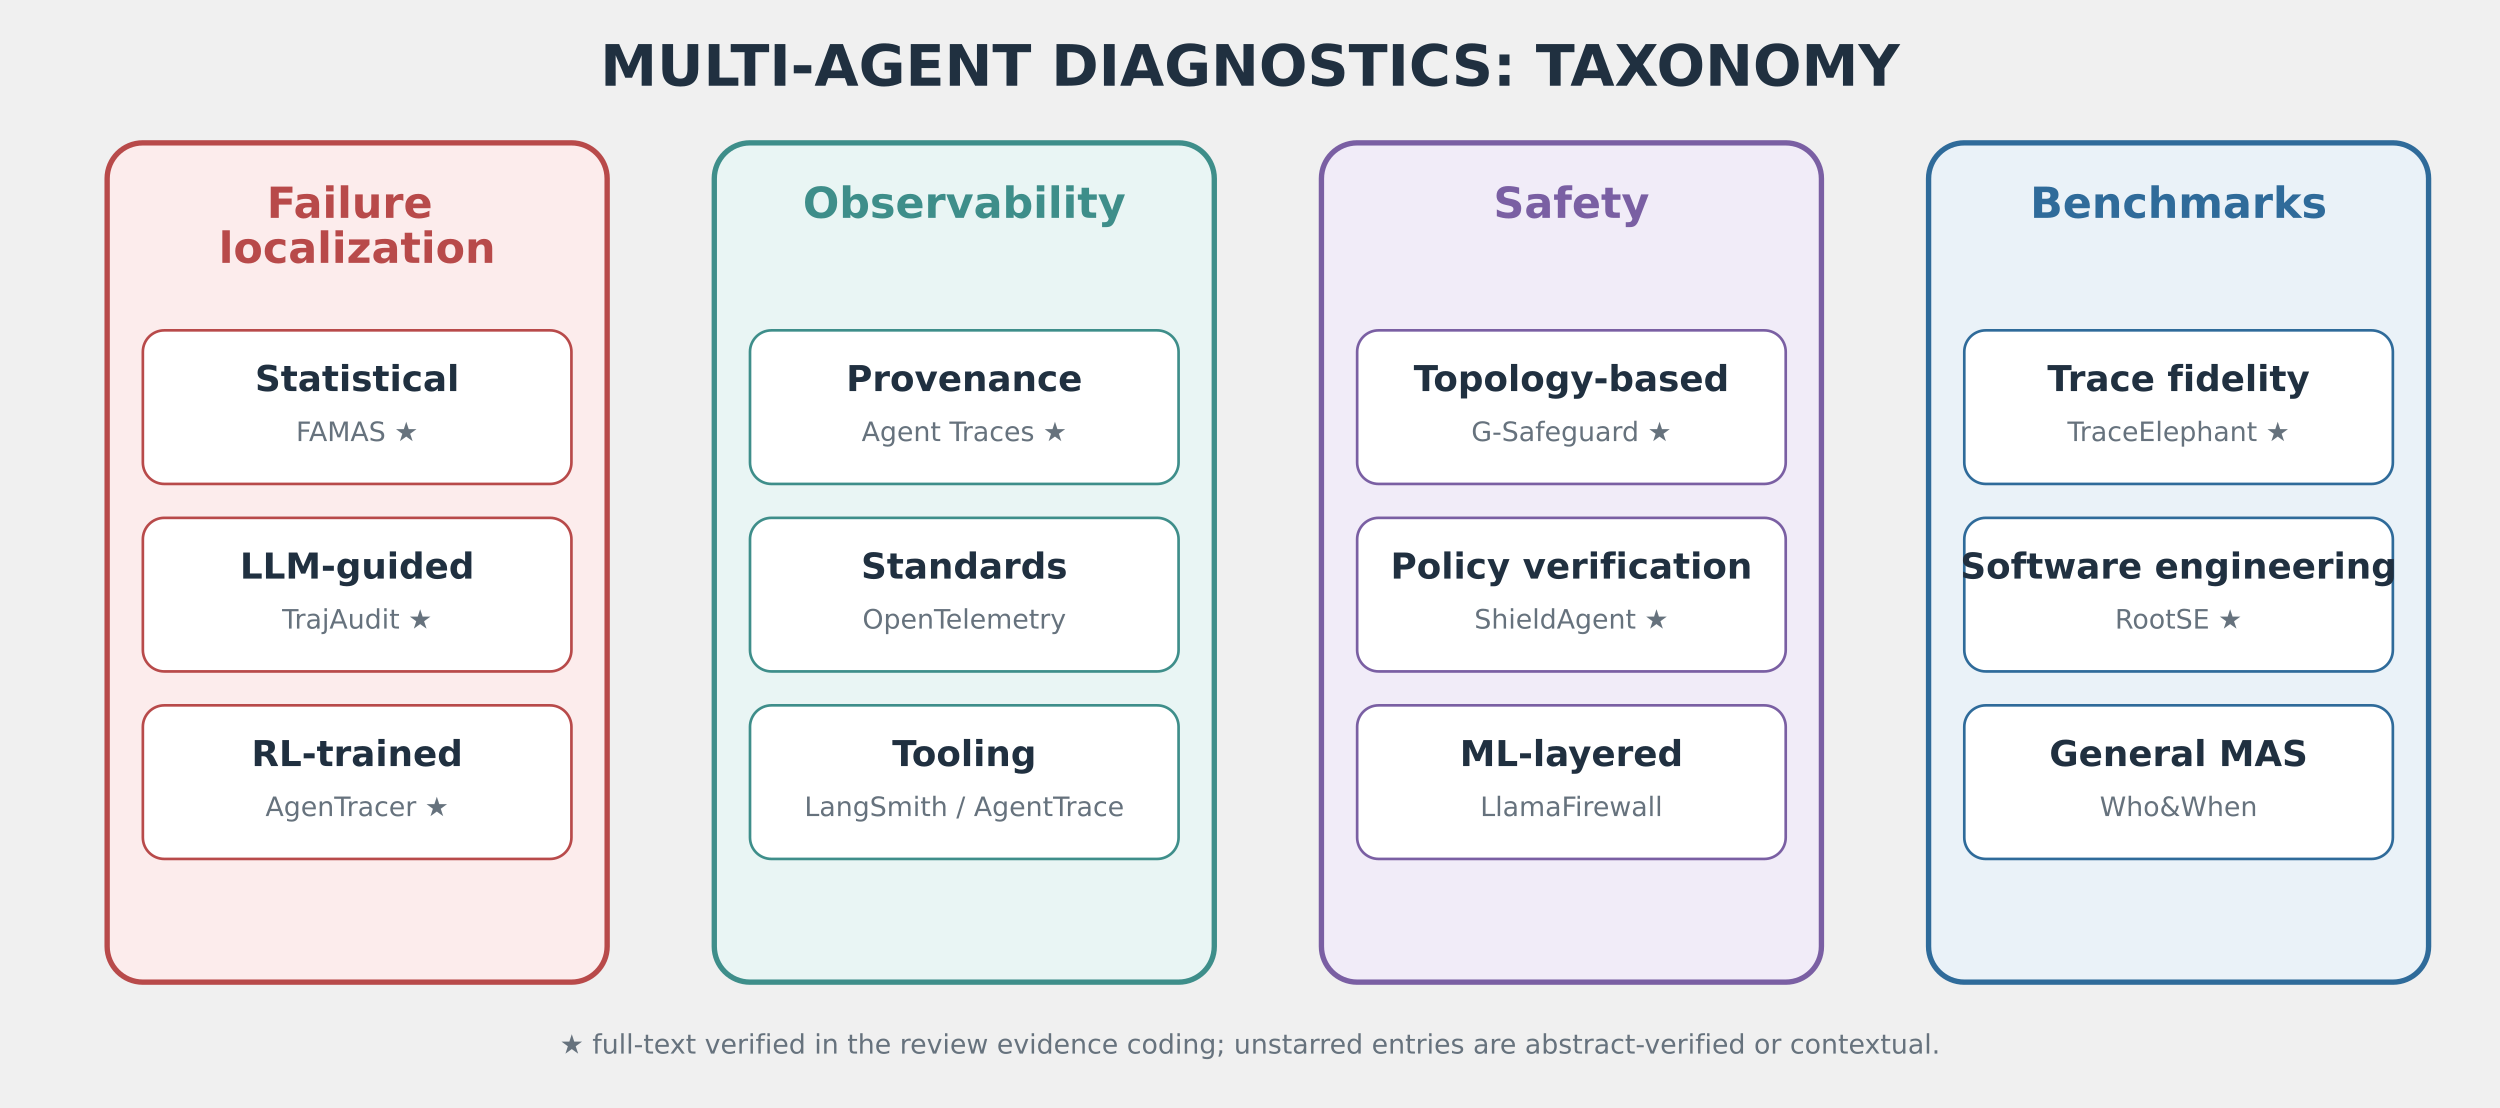
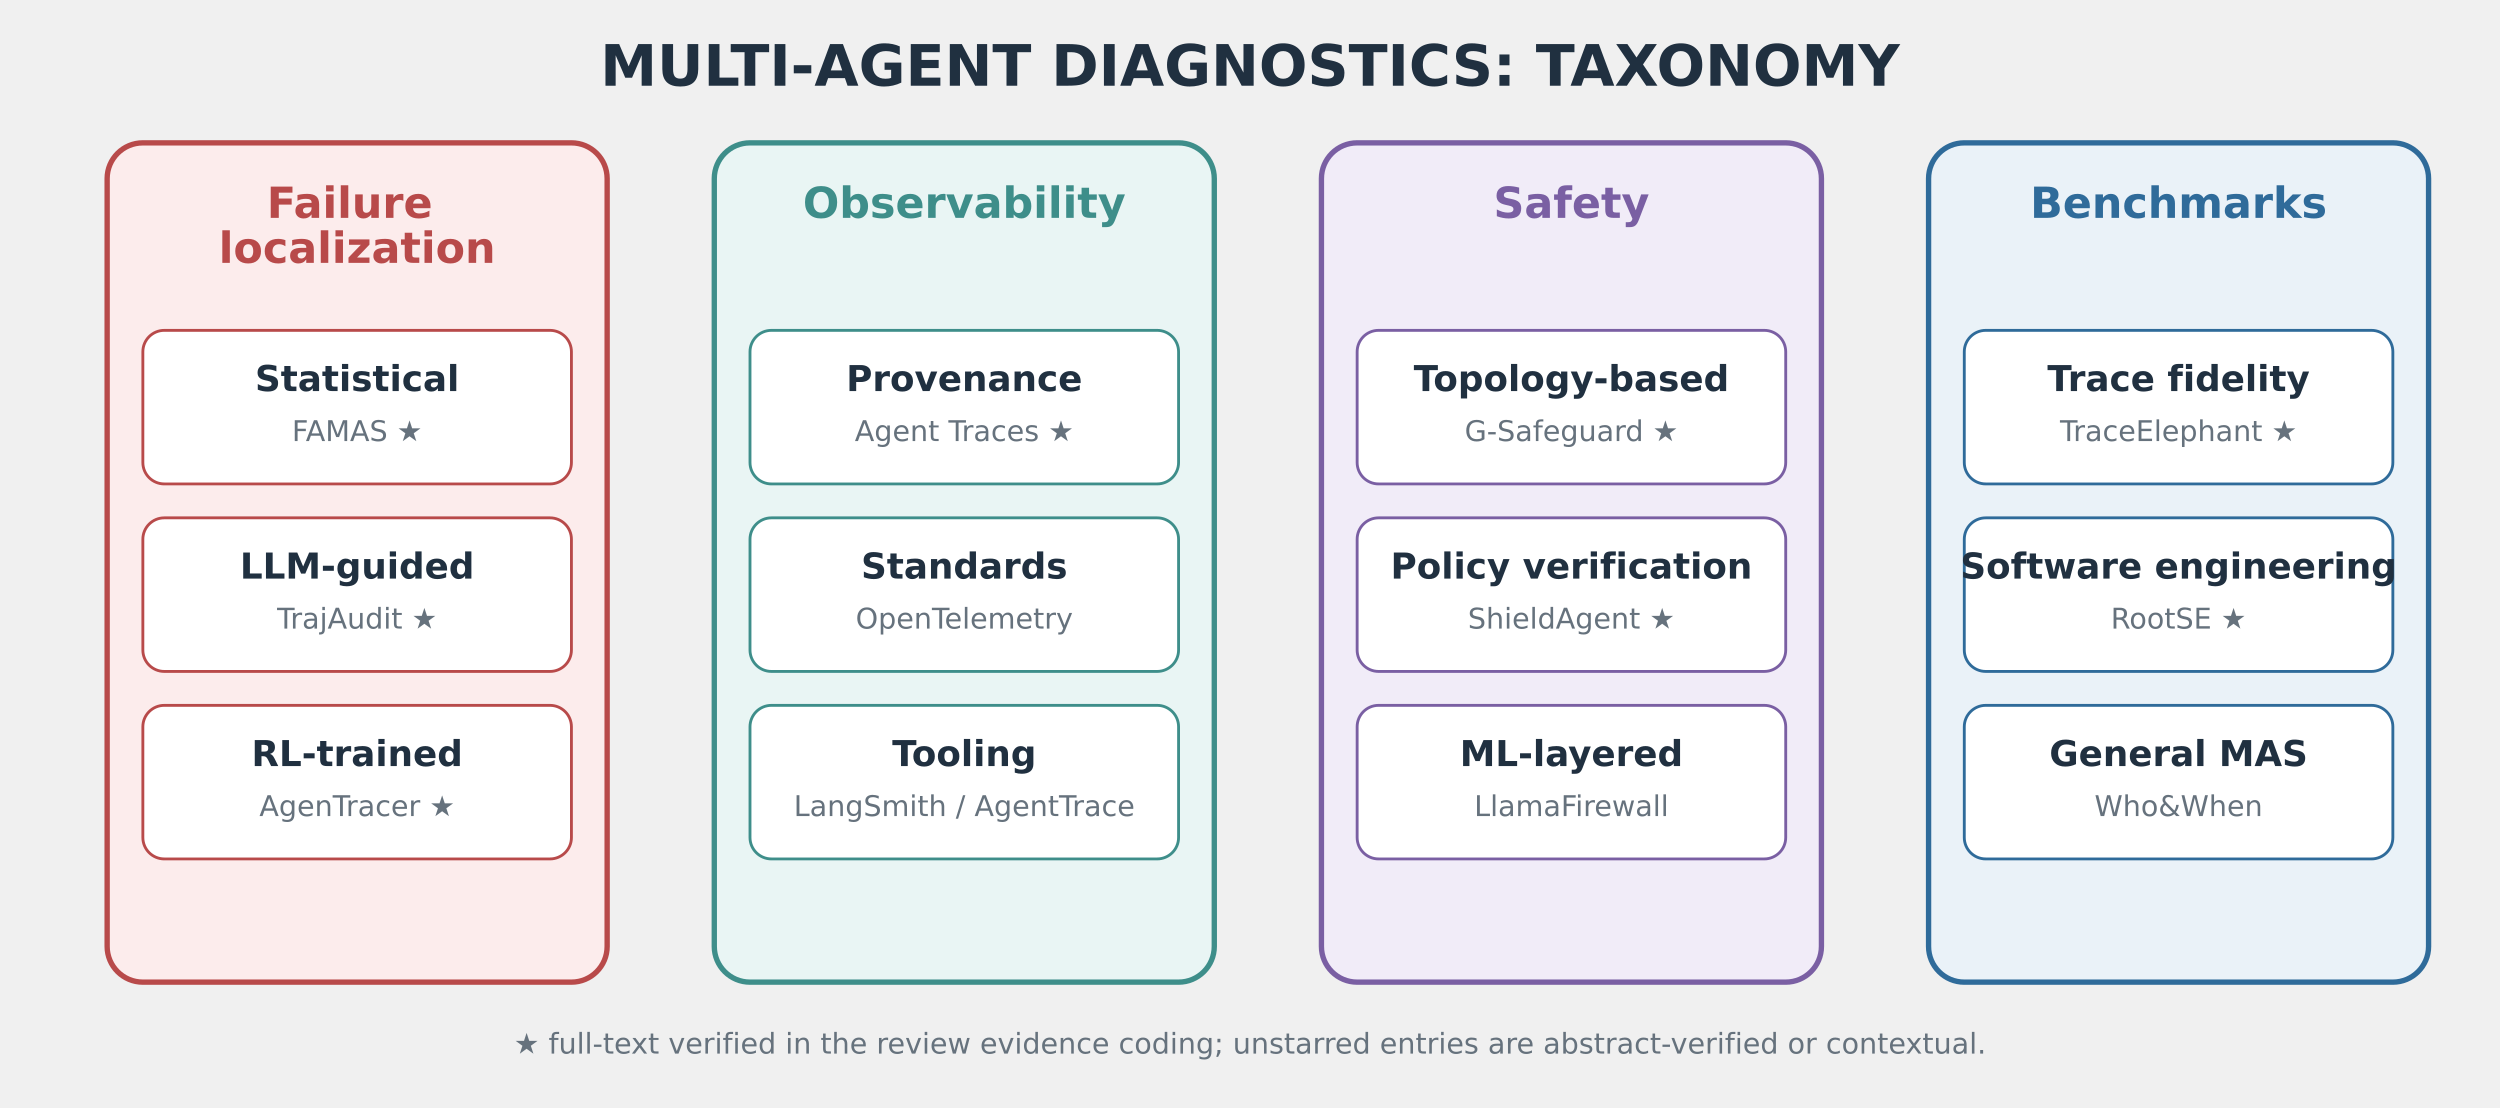
<svg xmlns="http://www.w3.org/2000/svg" baseProfile="full" height="620px" version="1.1" viewBox="0 0 1400 620" width="1400px">
  <defs />
  <text fill="#203040" font-family="DejaVu Sans, Arial, sans-serif" font-size="32" font-weight="bold" text-anchor="middle" x="700" y="48">MULTI-AGENT DIAGNOSTICS: TAXONOMY</text>
  <rect fill="#FCECEC" height="470" rx="20" ry="20" stroke="#B84A4A" stroke-width="3" width="280" x="60" y="80" />
  <text fill="#B84A4A" font-family="DejaVu Sans, Arial, sans-serif" font-size="24" font-weight="bold" text-anchor="middle" x="200" y="122">
    <tspan dy="0" x="200">Failure</tspan>
    <tspan dy="25.2" x="200">localization</tspan>
  </text>
-   <rect fill="#FFFFFF" height="86" rx="12" ry="12" stroke="#B84A4A" stroke-width="1.5" width="240" x="80" y="185" />
+   <rect fill="#FFFFFF" height="86" rx="12" ry="12" stroke="#B84A4A" stroke-width="1.6" width="240" x="80" y="185" />
  <text fill="#203040" font-family="DejaVu Sans, Arial, sans-serif" font-size="20" font-weight="bold" text-anchor="middle" x="200" y="219">Statistical</text>
-   <text fill="#66727D" font-family="DejaVu Sans, Arial, sans-serif" font-size="15" font-weight="normal" text-anchor="middle" x="200" y="247">FAMAS ★</text>
-   <rect fill="#FFFFFF" height="86" rx="12" ry="12" stroke="#B84A4A" stroke-width="1.5" width="240" x="80" y="290" />
+   <text fill="#66727D" font-family="DejaVu Sans, Arial, sans-serif" font-size="16" font-weight="normal" text-anchor="middle" x="200" y="247">FAMAS ★</text>
+   <rect fill="#FFFFFF" height="86" rx="12" ry="12" stroke="#B84A4A" stroke-width="1.6" width="240" x="80" y="290" />
  <text fill="#203040" font-family="DejaVu Sans, Arial, sans-serif" font-size="20" font-weight="bold" text-anchor="middle" x="200" y="324">LLM-guided</text>
-   <text fill="#66727D" font-family="DejaVu Sans, Arial, sans-serif" font-size="15" font-weight="normal" text-anchor="middle" x="200" y="352">TrajAudit ★</text>
-   <rect fill="#FFFFFF" height="86" rx="12" ry="12" stroke="#B84A4A" stroke-width="1.5" width="240" x="80" y="395" />
+   <text fill="#66727D" font-family="DejaVu Sans, Arial, sans-serif" font-size="16" font-weight="normal" text-anchor="middle" x="200" y="352">TrajAudit ★</text>
+   <rect fill="#FFFFFF" height="86" rx="12" ry="12" stroke="#B84A4A" stroke-width="1.6" width="240" x="80" y="395" />
  <text fill="#203040" font-family="DejaVu Sans, Arial, sans-serif" font-size="20" font-weight="bold" text-anchor="middle" x="200" y="429">RL-trained</text>
-   <text fill="#66727D" font-family="DejaVu Sans, Arial, sans-serif" font-size="15" font-weight="normal" text-anchor="middle" x="200" y="457">AgenTracer ★</text>
+   <text fill="#66727D" font-family="DejaVu Sans, Arial, sans-serif" font-size="16" font-weight="normal" text-anchor="middle" x="200" y="457">AgenTracer ★</text>
  <rect fill="#E9F5F4" height="470" rx="20" ry="20" stroke="#3E8E8A" stroke-width="3" width="280" x="400" y="80" />
  <text fill="#3E8E8A" font-family="DejaVu Sans, Arial, sans-serif" font-size="24" font-weight="bold" text-anchor="middle" x="540" y="122">
    <tspan dy="0" x="540">Observability</tspan>
  </text>
-   <rect fill="#FFFFFF" height="86" rx="12" ry="12" stroke="#3E8E8A" stroke-width="1.5" width="240" x="420" y="185" />
+   <rect fill="#FFFFFF" height="86" rx="12" ry="12" stroke="#3E8E8A" stroke-width="1.6" width="240" x="420" y="185" />
  <text fill="#203040" font-family="DejaVu Sans, Arial, sans-serif" font-size="20" font-weight="bold" text-anchor="middle" x="540" y="219">Provenance</text>
-   <text fill="#66727D" font-family="DejaVu Sans, Arial, sans-serif" font-size="15" font-weight="normal" text-anchor="middle" x="540" y="247">Agent Traces ★</text>
-   <rect fill="#FFFFFF" height="86" rx="12" ry="12" stroke="#3E8E8A" stroke-width="1.5" width="240" x="420" y="290" />
+   <text fill="#66727D" font-family="DejaVu Sans, Arial, sans-serif" font-size="16" font-weight="normal" text-anchor="middle" x="540" y="247">Agent Traces ★</text>
+   <rect fill="#FFFFFF" height="86" rx="12" ry="12" stroke="#3E8E8A" stroke-width="1.6" width="240" x="420" y="290" />
  <text fill="#203040" font-family="DejaVu Sans, Arial, sans-serif" font-size="20" font-weight="bold" text-anchor="middle" x="540" y="324">Standards</text>
-   <text fill="#66727D" font-family="DejaVu Sans, Arial, sans-serif" font-size="15" font-weight="normal" text-anchor="middle" x="540" y="352">OpenTelemetry</text>
-   <rect fill="#FFFFFF" height="86" rx="12" ry="12" stroke="#3E8E8A" stroke-width="1.5" width="240" x="420" y="395" />
+   <text fill="#66727D" font-family="DejaVu Sans, Arial, sans-serif" font-size="16" font-weight="normal" text-anchor="middle" x="540" y="352">OpenTelemetry</text>
+   <rect fill="#FFFFFF" height="86" rx="12" ry="12" stroke="#3E8E8A" stroke-width="1.6" width="240" x="420" y="395" />
  <text fill="#203040" font-family="DejaVu Sans, Arial, sans-serif" font-size="20" font-weight="bold" text-anchor="middle" x="540" y="429">Tooling</text>
-   <text fill="#66727D" font-family="DejaVu Sans, Arial, sans-serif" font-size="15" font-weight="normal" text-anchor="middle" x="540" y="457">LangSmith / AgentTrace</text>
+   <text fill="#66727D" font-family="DejaVu Sans, Arial, sans-serif" font-size="16" font-weight="normal" text-anchor="middle" x="540" y="457">LangSmith / AgentTrace</text>
  <rect fill="#F1ECF8" height="470" rx="20" ry="20" stroke="#7A5FA3" stroke-width="3" width="280" x="740" y="80" />
  <text fill="#7A5FA3" font-family="DejaVu Sans, Arial, sans-serif" font-size="24" font-weight="bold" text-anchor="middle" x="880" y="122">
    <tspan dy="0" x="880">Safety</tspan>
  </text>
-   <rect fill="#FFFFFF" height="86" rx="12" ry="12" stroke="#7A5FA3" stroke-width="1.5" width="240" x="760" y="185" />
+   <rect fill="#FFFFFF" height="86" rx="12" ry="12" stroke="#7A5FA3" stroke-width="1.6" width="240" x="760" y="185" />
  <text fill="#203040" font-family="DejaVu Sans, Arial, sans-serif" font-size="20" font-weight="bold" text-anchor="middle" x="880" y="219">Topology-based</text>
-   <text fill="#66727D" font-family="DejaVu Sans, Arial, sans-serif" font-size="15" font-weight="normal" text-anchor="middle" x="880" y="247">G-Safeguard ★</text>
-   <rect fill="#FFFFFF" height="86" rx="12" ry="12" stroke="#7A5FA3" stroke-width="1.5" width="240" x="760" y="290" />
+   <text fill="#66727D" font-family="DejaVu Sans, Arial, sans-serif" font-size="16" font-weight="normal" text-anchor="middle" x="880" y="247">G-Safeguard ★</text>
+   <rect fill="#FFFFFF" height="86" rx="12" ry="12" stroke="#7A5FA3" stroke-width="1.6" width="240" x="760" y="290" />
  <text fill="#203040" font-family="DejaVu Sans, Arial, sans-serif" font-size="20" font-weight="bold" text-anchor="middle" x="880" y="324">Policy verification</text>
-   <text fill="#66727D" font-family="DejaVu Sans, Arial, sans-serif" font-size="15" font-weight="normal" text-anchor="middle" x="880" y="352">ShieldAgent ★</text>
-   <rect fill="#FFFFFF" height="86" rx="12" ry="12" stroke="#7A5FA3" stroke-width="1.5" width="240" x="760" y="395" />
+   <text fill="#66727D" font-family="DejaVu Sans, Arial, sans-serif" font-size="16" font-weight="normal" text-anchor="middle" x="880" y="352">ShieldAgent ★</text>
+   <rect fill="#FFFFFF" height="86" rx="12" ry="12" stroke="#7A5FA3" stroke-width="1.6" width="240" x="760" y="395" />
  <text fill="#203040" font-family="DejaVu Sans, Arial, sans-serif" font-size="20" font-weight="bold" text-anchor="middle" x="880" y="429">ML-layered</text>
-   <text fill="#66727D" font-family="DejaVu Sans, Arial, sans-serif" font-size="15" font-weight="normal" text-anchor="middle" x="880" y="457">LlamaFirewall</text>
+   <text fill="#66727D" font-family="DejaVu Sans, Arial, sans-serif" font-size="16" font-weight="normal" text-anchor="middle" x="880" y="457">LlamaFirewall</text>
  <rect fill="#EAF2F8" height="470" rx="20" ry="20" stroke="#2F6B9A" stroke-width="3" width="280" x="1080" y="80" />
  <text fill="#2F6B9A" font-family="DejaVu Sans, Arial, sans-serif" font-size="24" font-weight="bold" text-anchor="middle" x="1220" y="122">
    <tspan dy="0" x="1220">Benchmarks</tspan>
  </text>
-   <rect fill="#FFFFFF" height="86" rx="12" ry="12" stroke="#2F6B9A" stroke-width="1.5" width="240" x="1100" y="185" />
+   <rect fill="#FFFFFF" height="86" rx="12" ry="12" stroke="#2F6B9A" stroke-width="1.6" width="240" x="1100" y="185" />
  <text fill="#203040" font-family="DejaVu Sans, Arial, sans-serif" font-size="20" font-weight="bold" text-anchor="middle" x="1220" y="219">Trace fidelity</text>
-   <text fill="#66727D" font-family="DejaVu Sans, Arial, sans-serif" font-size="15" font-weight="normal" text-anchor="middle" x="1220" y="247">TraceElephant ★</text>
-   <rect fill="#FFFFFF" height="86" rx="12" ry="12" stroke="#2F6B9A" stroke-width="1.5" width="240" x="1100" y="290" />
+   <text fill="#66727D" font-family="DejaVu Sans, Arial, sans-serif" font-size="16" font-weight="normal" text-anchor="middle" x="1220" y="247">TraceElephant ★</text>
+   <rect fill="#FFFFFF" height="86" rx="12" ry="12" stroke="#2F6B9A" stroke-width="1.6" width="240" x="1100" y="290" />
  <text fill="#203040" font-family="DejaVu Sans, Arial, sans-serif" font-size="20" font-weight="bold" text-anchor="middle" x="1220" y="324">Software engineering</text>
-   <text fill="#66727D" font-family="DejaVu Sans, Arial, sans-serif" font-size="15" font-weight="normal" text-anchor="middle" x="1220" y="352">RootSE ★</text>
-   <rect fill="#FFFFFF" height="86" rx="12" ry="12" stroke="#2F6B9A" stroke-width="1.5" width="240" x="1100" y="395" />
+   <text fill="#66727D" font-family="DejaVu Sans, Arial, sans-serif" font-size="16" font-weight="normal" text-anchor="middle" x="1220" y="352">RootSE ★</text>
+   <rect fill="#FFFFFF" height="86" rx="12" ry="12" stroke="#2F6B9A" stroke-width="1.6" width="240" x="1100" y="395" />
  <text fill="#203040" font-family="DejaVu Sans, Arial, sans-serif" font-size="20" font-weight="bold" text-anchor="middle" x="1220" y="429">General MAS</text>
-   <text fill="#66727D" font-family="DejaVu Sans, Arial, sans-serif" font-size="15" font-weight="normal" text-anchor="middle" x="1220" y="457">Who&amp;When</text>
-   <text fill="#66727D" font-family="DejaVu Sans, Arial, sans-serif" font-size="15" font-weight="normal" text-anchor="middle" x="700" y="590">★ full-text verified in the review evidence coding; unstarred entries are abstract-verified or contextual.</text>
+   <text fill="#66727D" font-family="DejaVu Sans, Arial, sans-serif" font-size="16" font-weight="normal" text-anchor="middle" x="1220" y="457">Who&amp;When</text>
+   <text fill="#66727D" font-family="DejaVu Sans, Arial, sans-serif" font-size="16" font-weight="normal" text-anchor="middle" x="700" y="590">★ full-text verified in the review evidence coding; unstarred entries are abstract-verified or contextual.</text>
</svg>
